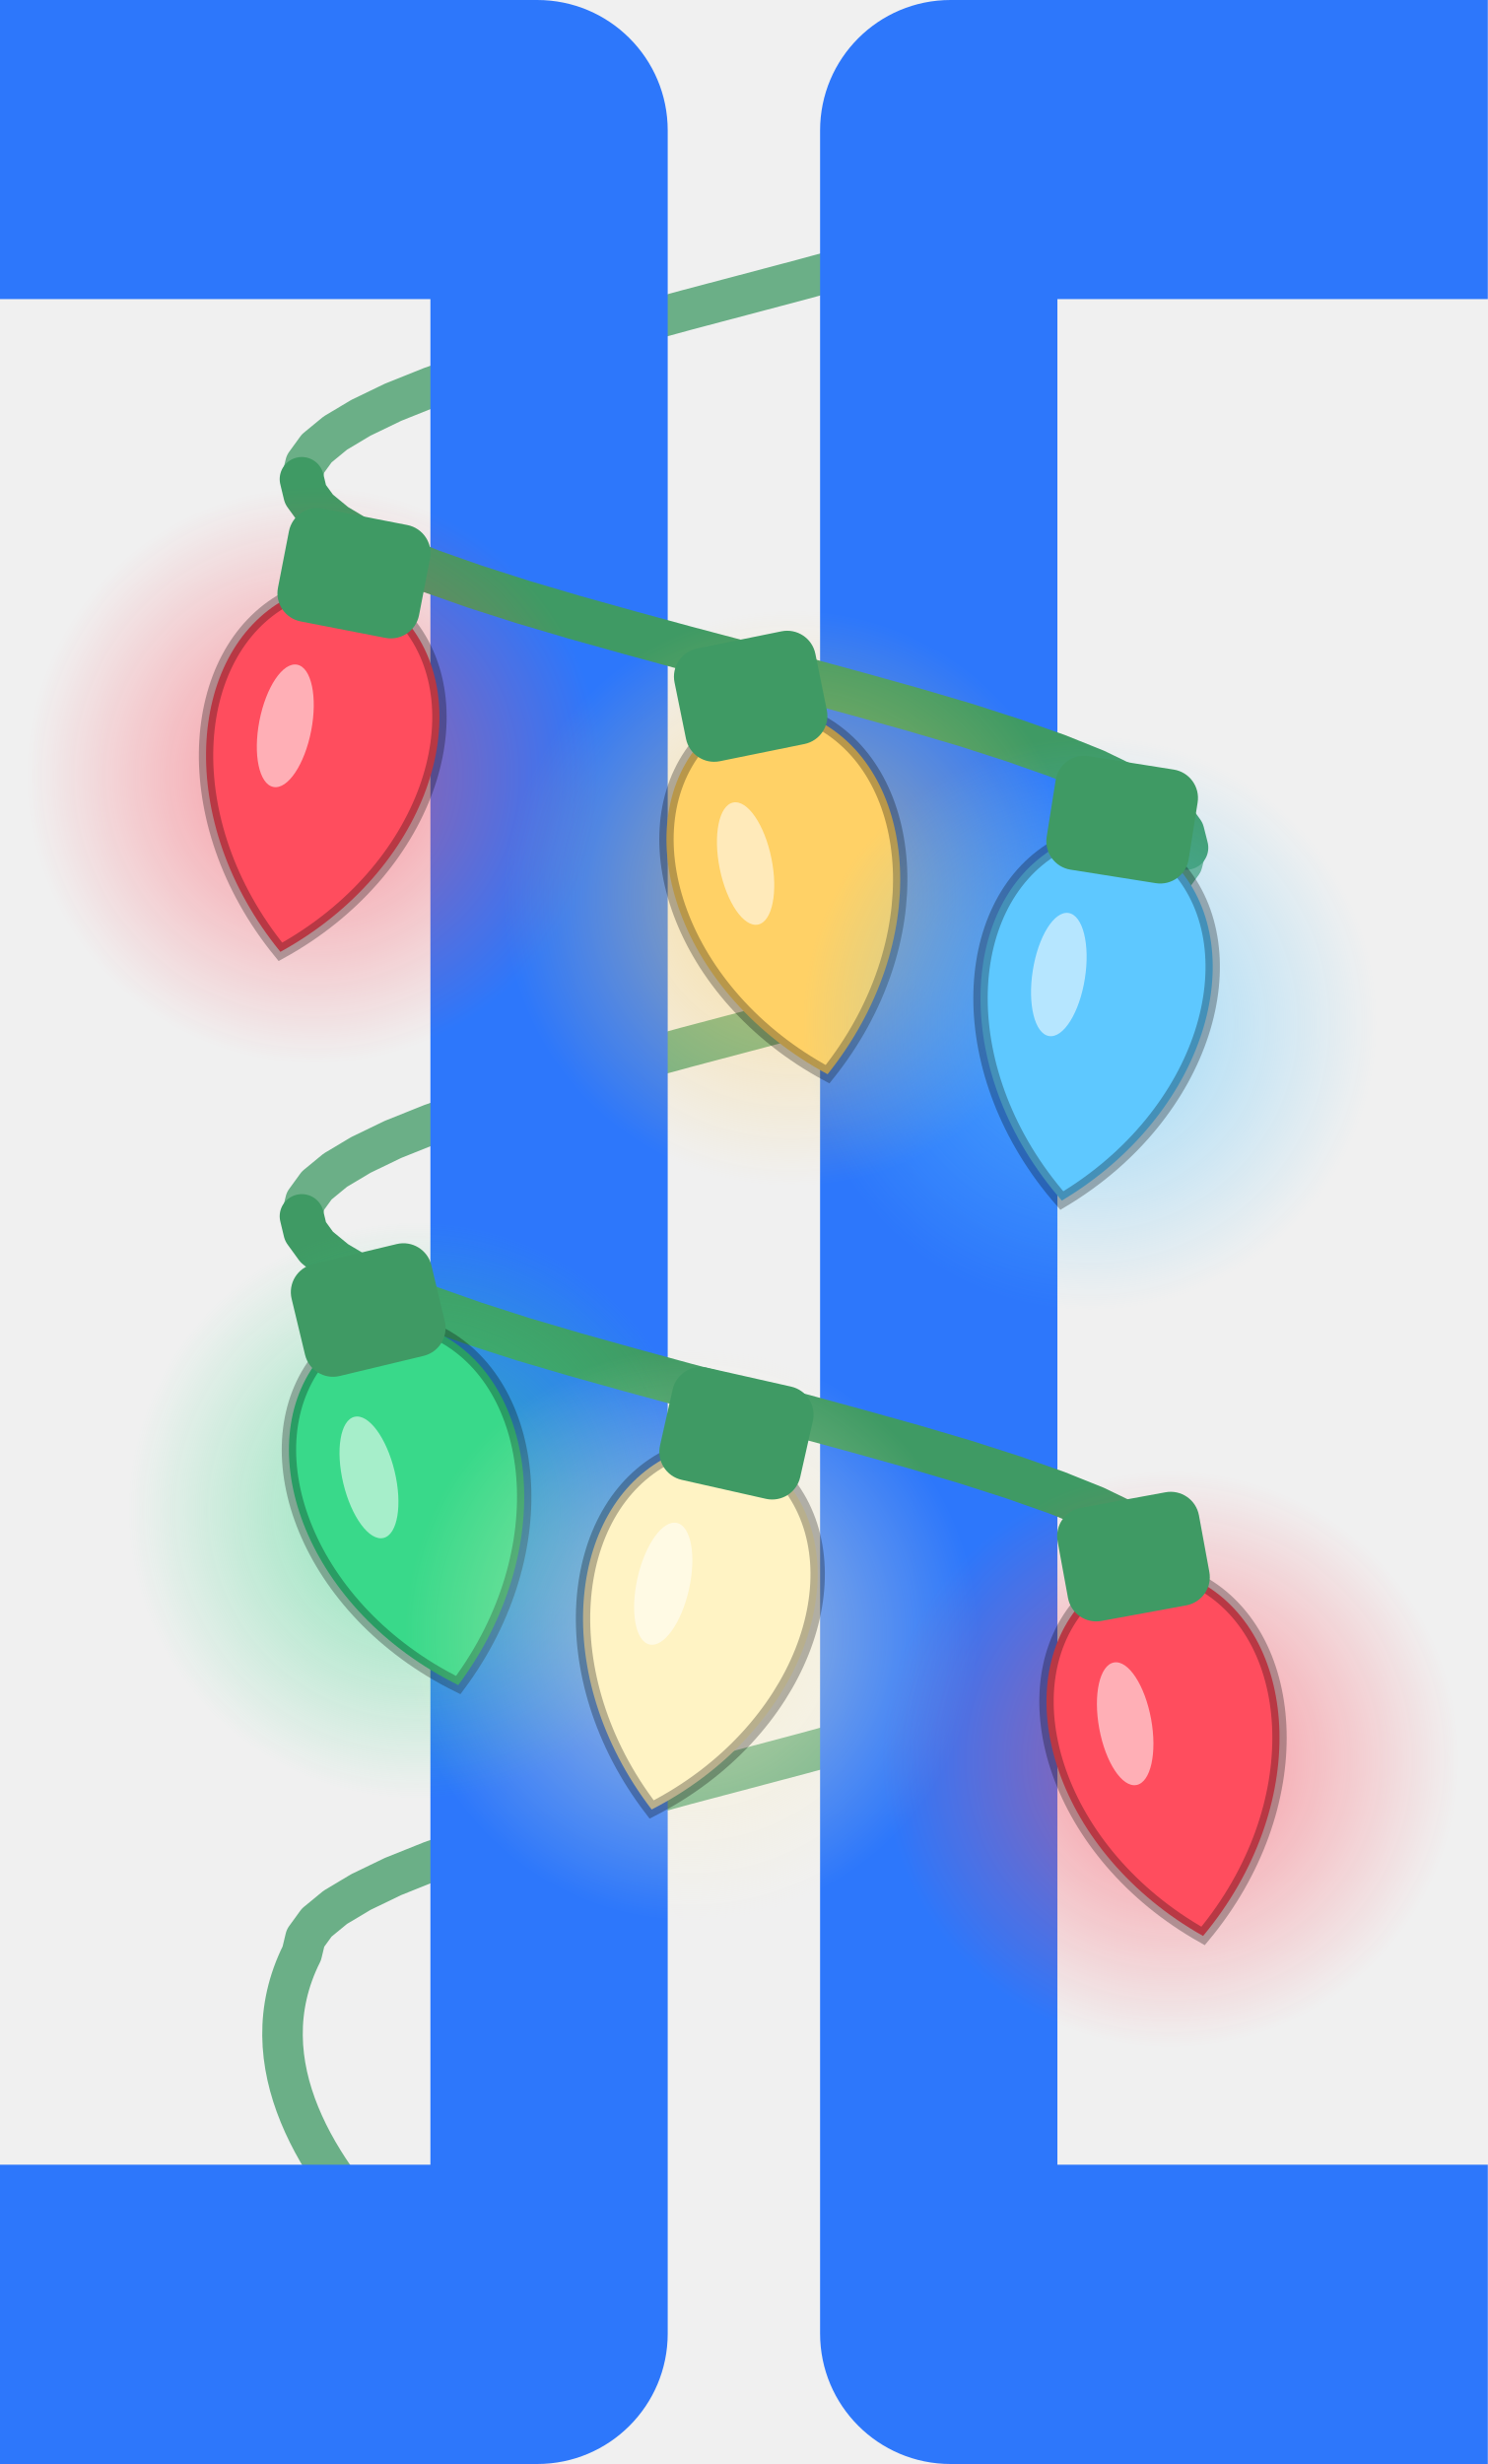
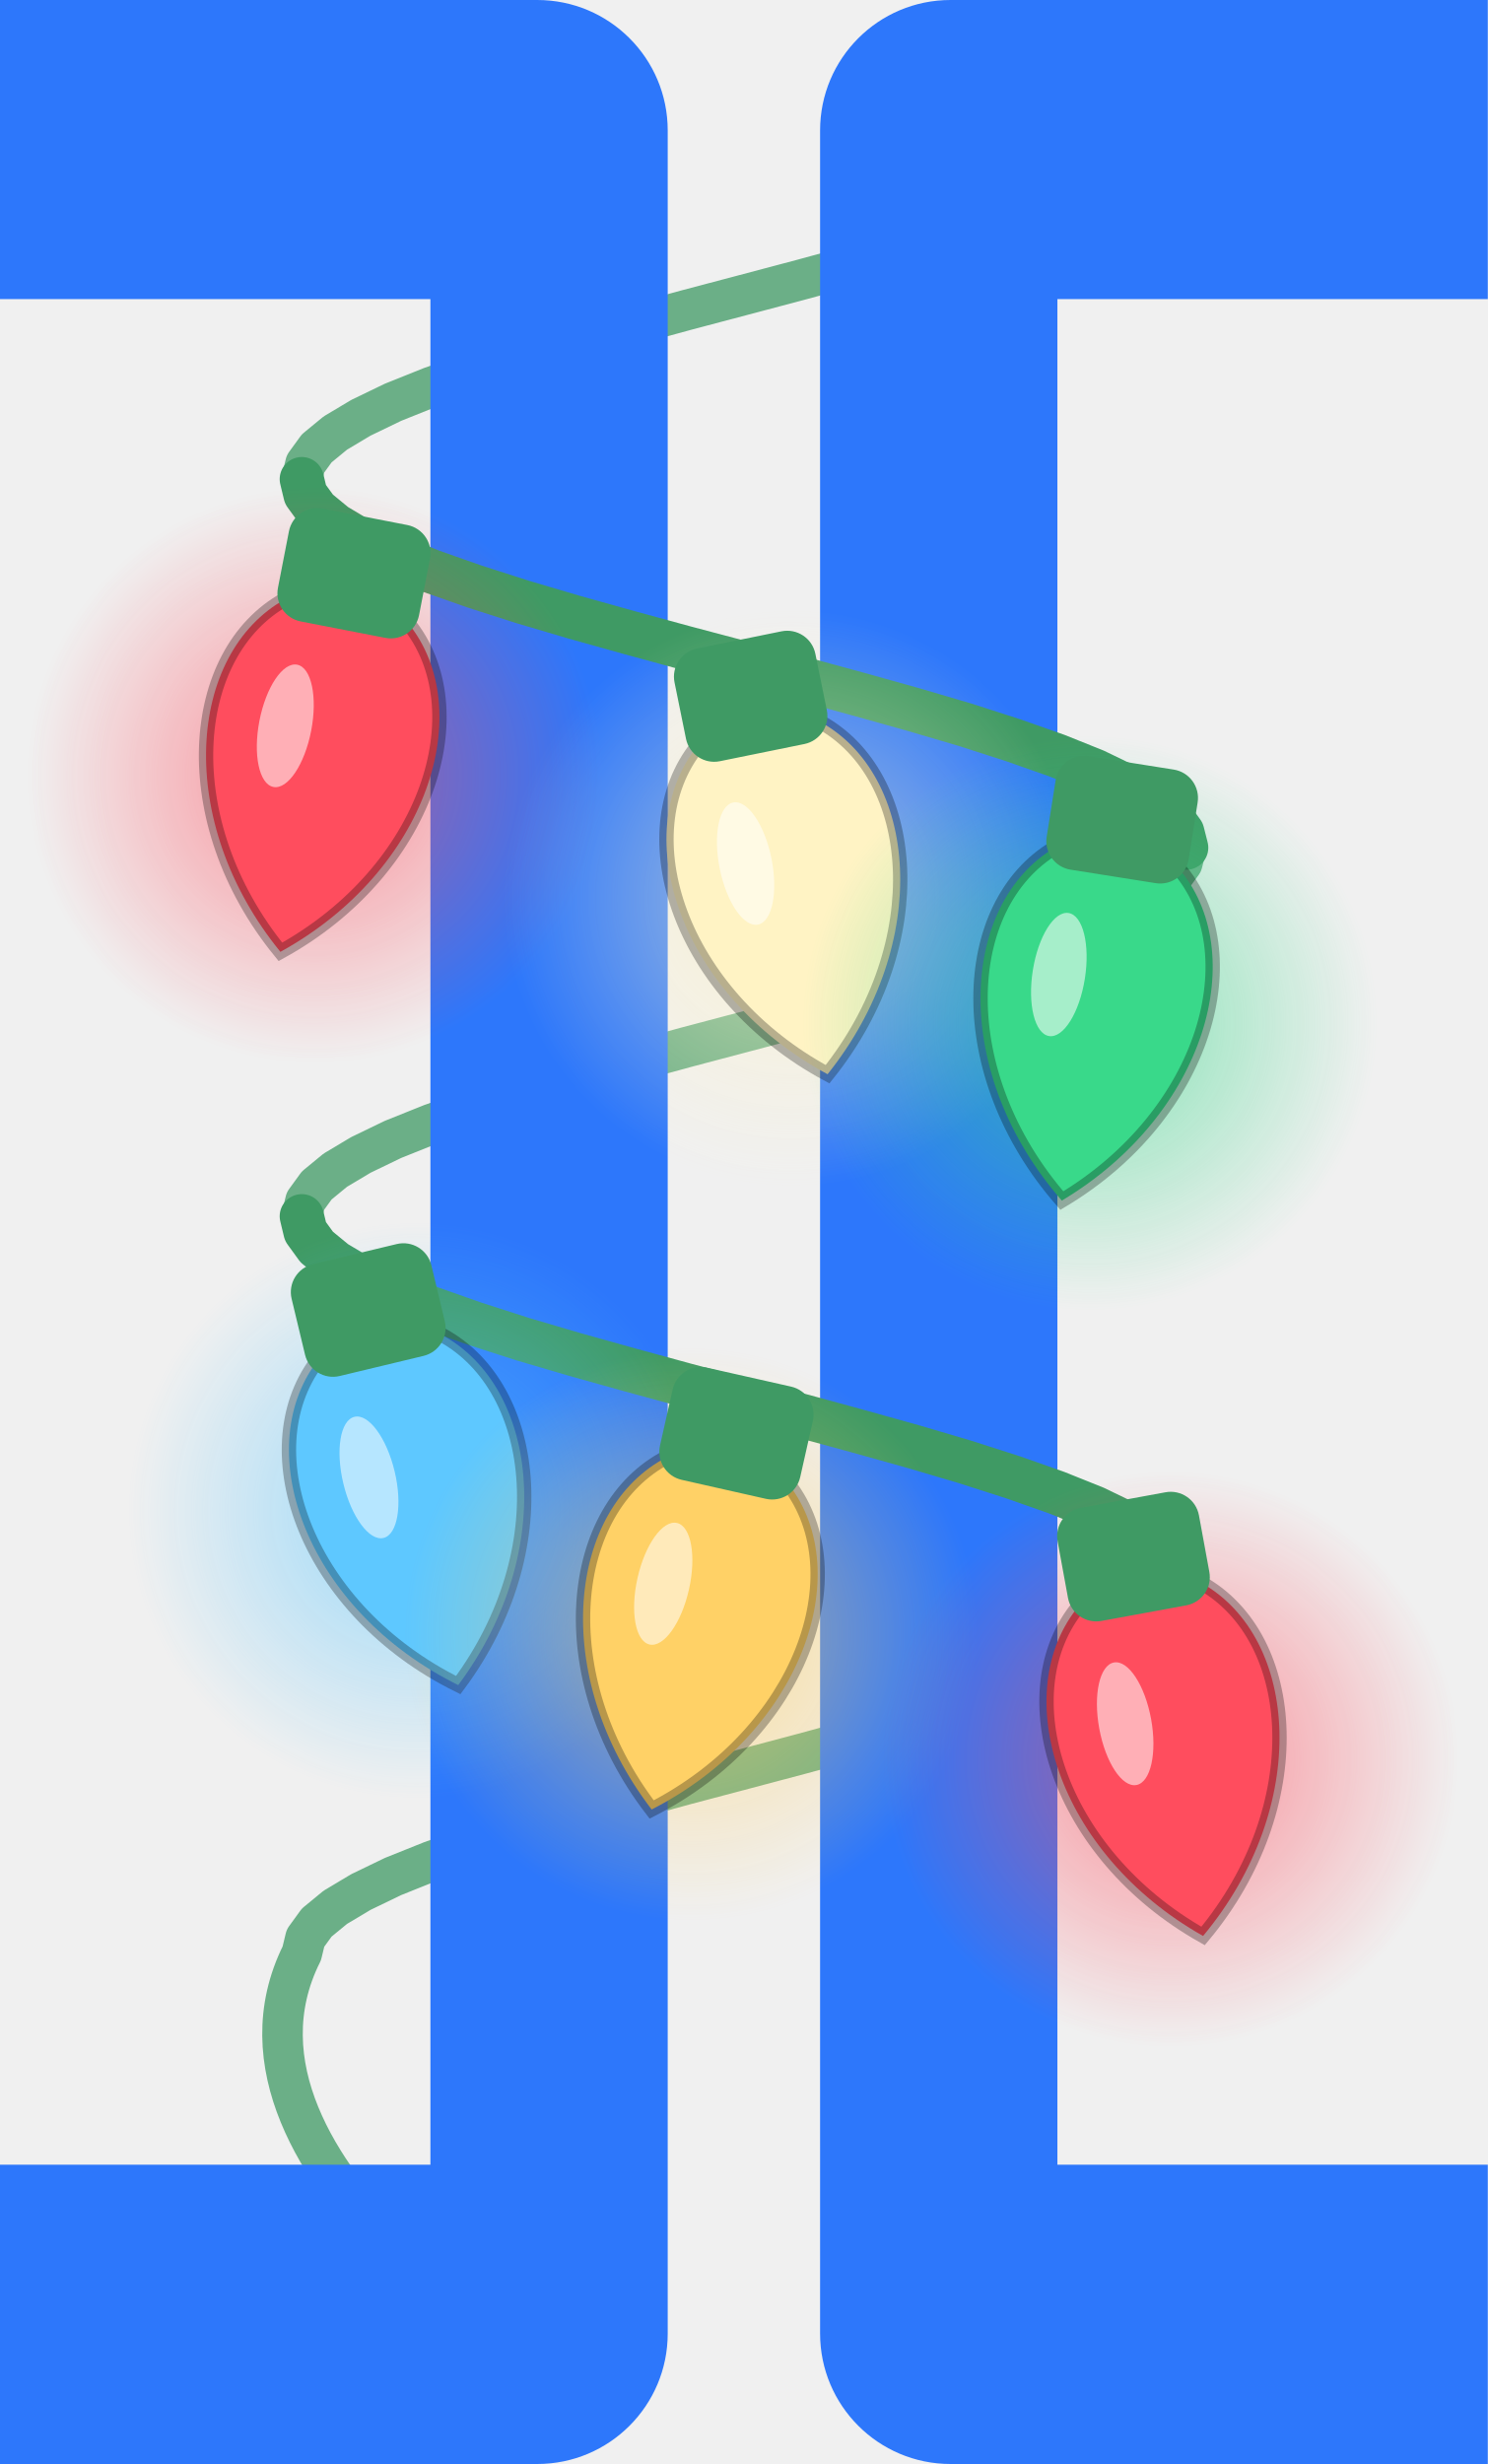
<svg xmlns="http://www.w3.org/2000/svg" width="80.75" height="133.71" viewBox="0 0 80.75 133.71" role="img" aria-label="IntelliTect glyph with Christmas lights">
  <defs>
-     <style>.xl-bulb{animation:xl-twinkle 2s ease-in-out infinite}.xl-glow{animation:xl-glow 2s ease-in-out infinite}@keyframes xl-twinkle{50%{opacity:.6}}@keyframes xl-glow{50%{opacity:.25}}@media (prefers-reduced-motion:reduce){.xl-bulb,.xl-glow{animation:none}}</style>
-     <radialGradient id="xl-glow-red">
-       <stop offset="0" stop-color="#ff4d5e" stop-opacity=".6" />
-       <stop offset="1" stop-color="#ff4d5e" stop-opacity="0" />
+     <style>.xl-bulb{animation:xl-twinkle 2s ease-in-out infinite}.xl-glow{animation:xl-glow 2s ease-in-out infinite}.xl-hue{animation:xl-hue 8s linear infinite}@keyframes xl-twinkle{50%{opacity:.6}}@keyframes xl-glow{50%{opacity:.25}}@keyframes xl-hue{0%,15%{fill:#ff4d5e}20%,35%{fill:#ffd166}40%,55%{fill:#5ec8ff}60%,75%{fill:#39d98a}80%,95%{fill:#fff3c4}100%{fill:#ff4d5e}}@media (prefers-reduced-motion:reduce){.xl-bulb,.xl-glow,.xl-hue{animation:none}}</style>
+     <radialGradient id="xl-fade-g">
+       <stop offset="0" stop-color="#fff" />
+       <stop offset="1" stop-color="#000" />
    </radialGradient>
-     <radialGradient id="xl-glow-gold">
-       <stop offset="0" stop-color="#ffd166" stop-opacity=".6" />
-       <stop offset="1" stop-color="#ffd166" stop-opacity="0" />
-     </radialGradient>
-     <radialGradient id="xl-glow-blue">
-       <stop offset="0" stop-color="#5ec8ff" stop-opacity=".6" />
-       <stop offset="1" stop-color="#5ec8ff" stop-opacity="0" />
-     </radialGradient>
-     <radialGradient id="xl-glow-green">
-       <stop offset="0" stop-color="#39d98a" stop-opacity=".6" />
-       <stop offset="1" stop-color="#39d98a" stop-opacity="0" />
-     </radialGradient>
-     <radialGradient id="xl-glow-white">
-       <stop offset="0" stop-color="#fff3c4" stop-opacity=".6" />
-       <stop offset="1" stop-color="#fff3c4" stop-opacity="0" />
-     </radialGradient>
+     <mask id="xl-fade" maskUnits="userSpaceOnUse" x="-12" y="-2" width="24" height="24">
+       <circle cy="10" r="12" fill="url(#xl-fade-g)" />
+     </mask>
  </defs>
  <g id="lights-back" fill="none" stroke="#3f9a64" stroke-width="2.2" stroke-linecap="round" stroke-linejoin="round" opacity=".75">
    <path d="M64.38,6.00 L64.17,6.83 L63.56,7.67 L62.55,8.50 L61.16,9.33 L59.42,10.17 L57.35,11.00 L54.99,11.83 L52.38,12.67 L49.56,13.50 L46.59,14.33 L43.51,15.17 L40.38,16.00 L37.24,16.83 L34.16,17.67 L31.19,18.50 L28.38,19.33 L25.76,20.17 L23.40,21.00 L21.33,21.83 L19.59,22.67 L18.20,23.50 L17.19,24.33 L16.58,25.17 L16.38,26.00 M64.38,46.00 L64.17,46.83 L63.56,47.67 L62.55,48.50 L61.16,49.33 L59.42,50.17 L57.35,51.00 L54.99,51.83 L52.38,52.67 L49.56,53.50 L46.59,54.33 L43.51,55.17 L40.38,56.00 L37.24,56.83 L34.16,57.67 L31.19,58.50 L28.38,59.33 L25.76,60.17 L23.40,61.00 L21.33,61.83 L19.59,62.67 L18.20,63.50 L17.19,64.33 L16.58,65.17 L16.38,66.00 M64.38,86.00 L64.17,86.83 L63.56,87.67 L62.55,88.50 L61.16,89.33 L59.42,90.17 L57.35,91.00 L54.99,91.83 L52.37,92.67 L49.56,93.50 L46.59,94.33 L43.51,95.17 L40.38,96.00 L37.24,96.83 L34.16,97.67 L31.19,98.50 L28.38,99.33 L25.76,100.17 L23.40,101.00 L21.33,101.83 L19.59,102.67 L18.20,103.50 L17.19,104.33 L16.58,105.17 L16.38,106.00 M16.38,106.00 C13.38,112.00 17.38,118.00 21.38,122.00" />
  </g>
  <g fill="#2d77fb">
    <path d="M0,0h29.16c3.91,0,7.08,3.17,7.08,7.08v119.55c0,3.91-3.17,7.08-7.08,7.08H0v-16.24h23.36V16.23H0V0Z" />
    <path d="M80.75,133.71h-29.16c-3.91,0-7.08-3.17-7.08-7.08V7.08c0-3.91,3.17-7.08,7.08-7.08h29.16v16.23h-23.36v101.24h23.36V133.71Z" />
  </g>
  <g id="lights">
    <path d="M16.38,26.00 L16.58,26.83 L17.19,27.67 L18.20,28.50 L19.59,29.33 L21.33,30.17 L23.40,31.00 L25.76,31.83 L28.38,32.67 L31.19,33.50 L34.16,34.33 L37.24,35.17 L40.38,36.00 L43.51,36.83 L46.59,37.67 L49.56,38.50 L52.38,39.33 L54.99,40.17 L57.35,41.00 L59.42,41.83 L61.16,42.67 L62.55,43.50 L63.56,44.33 L64.17,45.17 L64.38,46.00 M16.38,66.00 L16.58,66.83 L17.19,67.67 L18.20,68.50 L19.59,69.33 L21.33,70.17 L23.40,71.00 L25.76,71.83 L28.37,72.67 L31.19,73.50 L34.16,74.33 L37.24,75.17 L40.37,76.00 L43.51,76.83 L46.59,77.67 L49.56,78.50 L52.37,79.33 L54.99,80.17 L57.35,81.00 L59.42,81.83 L61.16,82.67 L62.55,83.50 L63.56,84.33 L64.17,85.17 L64.38,86.00" fill="none" stroke="#3f9a64" stroke-width="2.4" stroke-linecap="round" stroke-linejoin="round" />
    <g transform="translate(19.56,29.32) rotate(11.0) scale(1.3)">
-       <circle class="xl-glow" cy="10" r="12" fill="url(#xl-glow-red)" style="animation-duration:1.85s;animation-delay:-2.58s" />
+       <g class="xl-glow" style="animation-duration:1.85s;animation-delay:-2.58s">
+         <circle class="xl-hue" cy="10" r="12" fill="#ff4d5e" fill-opacity=".6" mask="url(#xl-fade)" style="animation-delay:-0.00s" />
+       </g>
      <g class="xl-bulb" style="animation-duration:1.85s;animation-delay:-2.58s">
-         <path d="M-2.6,3 C-6.2,6 -5.4,13 0,17.5 C5.4,13 6.2,6 2.6,3 Z" fill="#ff4d5e" stroke="rgba(0,0,0,.28)" stroke-width=".6" />
+         <path class="xl-hue" d="M-2.6,3 C-6.2,6 -5.4,13 0,17.5 C5.4,13 6.2,6 2.6,3 Z" fill="#ff4d5e" style="animation-delay:-0.00s" stroke="rgba(0,0,0,.28)" stroke-width=".6" />
        <ellipse cx="-1.6" cy="8.2" rx="1.1" ry="2.6" fill="#fff" opacity=".55" />
      </g>
      <rect x="-3" y="-1" width="6" height="4.8" rx="1.2" fill="#3f9a64" />
    </g>
    <g transform="translate(40.38,36.00) rotate(-11.5) scale(1.3)">
-       <circle class="xl-glow" cy="10" r="12" fill="url(#xl-glow-gold)" style="animation-duration:1.86s;animation-delay:-0.01s" />
+       <g class="xl-glow" style="animation-duration:1.86s;animation-delay:-0.01s">
+         <circle class="xl-hue" cy="10" r="12" fill="#fff3c4" fill-opacity=".6" mask="url(#xl-fade)" style="animation-delay:-6.40s" />
+       </g>
      <g class="xl-bulb" style="animation-duration:1.86s;animation-delay:-0.01s">
-         <path d="M-2.6,3 C-6.2,6 -5.4,13 0,17.5 C5.4,13 6.2,6 2.6,3 Z" fill="#ffd166" stroke="rgba(0,0,0,.28)" stroke-width=".6" />
+         <path class="xl-hue" d="M-2.6,3 C-6.2,6 -5.4,13 0,17.5 C5.4,13 6.2,6 2.6,3 Z" fill="#fff3c4" style="animation-delay:-6.40s" stroke="rgba(0,0,0,.28)" stroke-width=".6" />
        <ellipse cx="-1.6" cy="8.2" rx="1.1" ry="2.6" fill="#fff" opacity=".55" />
      </g>
      <rect x="-3" y="-1" width="6" height="4.8" rx="1.2" fill="#3f9a64" />
    </g>
    <g transform="translate(61.19,42.68) rotate(9.0) scale(1.3)">
-       <circle class="xl-glow" cy="10" r="12" fill="url(#xl-glow-blue)" style="animation-duration:1.85s;animation-delay:-1.12s" />
+       <g class="xl-glow" style="animation-duration:1.85s;animation-delay:-1.12s">
+         <circle class="xl-hue" cy="10" r="12" fill="#39d98a" fill-opacity=".6" mask="url(#xl-fade)" style="animation-delay:-4.80s" />
+       </g>
      <g class="xl-bulb" style="animation-duration:1.85s;animation-delay:-1.12s">
-         <path d="M-2.6,3 C-6.2,6 -5.4,13 0,17.5 C5.4,13 6.2,6 2.6,3 Z" fill="#5ec8ff" stroke="rgba(0,0,0,.28)" stroke-width=".6" />
+         <path class="xl-hue" d="M-2.6,3 C-6.2,6 -5.4,13 0,17.5 C5.4,13 6.2,6 2.6,3 Z" fill="#39d98a" style="animation-delay:-4.80s" stroke="rgba(0,0,0,.28)" stroke-width=".6" />
        <ellipse cx="-1.6" cy="8.2" rx="1.1" ry="2.6" fill="#fff" opacity=".55" />
      </g>
      <rect x="-3" y="-1" width="6" height="4.8" rx="1.2" fill="#3f9a64" />
    </g>
    <g transform="translate(19.56,69.32) rotate(-13.5) scale(1.3)">
-       <circle class="xl-glow" cy="10" r="12" fill="url(#xl-glow-green)" style="animation-duration:2.29s;animation-delay:-1.16s" />
+       <g class="xl-glow" style="animation-duration:2.29s;animation-delay:-1.16s">
+         <circle class="xl-hue" cy="10" r="12" fill="#5ec8ff" fill-opacity=".6" mask="url(#xl-fade)" style="animation-delay:-3.20s" />
+       </g>
      <g class="xl-bulb" style="animation-duration:2.29s;animation-delay:-1.16s">
-         <path d="M-2.6,3 C-6.2,6 -5.4,13 0,17.5 C5.4,13 6.2,6 2.6,3 Z" fill="#39d98a" stroke="rgba(0,0,0,.28)" stroke-width=".6" />
+         <path class="xl-hue" d="M-2.6,3 C-6.2,6 -5.4,13 0,17.5 C5.4,13 6.2,6 2.6,3 Z" fill="#5ec8ff" style="animation-delay:-3.20s" stroke="rgba(0,0,0,.28)" stroke-width=".6" />
        <ellipse cx="-1.6" cy="8.2" rx="1.1" ry="2.6" fill="#fff" opacity=".55" />
      </g>
      <rect x="-3" y="-1" width="6" height="4.8" rx="1.2" fill="#3f9a64" />
    </g>
    <g transform="translate(40.37,76.00) rotate(12.7) scale(1.3)">
-       <circle class="xl-glow" cy="10" r="12" fill="url(#xl-glow-white)" style="animation-duration:1.49s;animation-delay:-2.47s" />
+       <g class="xl-glow" style="animation-duration:1.49s;animation-delay:-2.47s">
+         <circle class="xl-hue" cy="10" r="12" fill="#ffd166" fill-opacity=".6" mask="url(#xl-fade)" style="animation-delay:-1.60s" />
+       </g>
      <g class="xl-bulb" style="animation-duration:1.49s;animation-delay:-2.47s">
-         <path d="M-2.6,3 C-6.2,6 -5.4,13 0,17.5 C5.4,13 6.2,6 2.6,3 Z" fill="#fff3c4" stroke="rgba(0,0,0,.28)" stroke-width=".6" />
+         <path class="xl-hue" d="M-2.6,3 C-6.2,6 -5.4,13 0,17.5 C5.4,13 6.2,6 2.6,3 Z" fill="#ffd166" style="animation-delay:-1.60s" stroke="rgba(0,0,0,.28)" stroke-width=".6" />
        <ellipse cx="-1.6" cy="8.2" rx="1.1" ry="2.6" fill="#fff" opacity=".55" />
      </g>
      <rect x="-3" y="-1" width="6" height="4.8" rx="1.2" fill="#3f9a64" />
    </g>
    <g transform="translate(61.19,82.68) rotate(-10.4) scale(1.3)">
-       <circle class="xl-glow" cy="10" r="12" fill="url(#xl-glow-red)" style="animation-duration:2.38s;animation-delay:-2.23s" />
+       <g class="xl-glow" style="animation-duration:2.38s;animation-delay:-2.23s">
+         <circle class="xl-hue" cy="10" r="12" fill="#ff4d5e" fill-opacity=".6" mask="url(#xl-fade)" style="animation-delay:-0.00s" />
+       </g>
      <g class="xl-bulb" style="animation-duration:2.38s;animation-delay:-2.23s">
-         <path d="M-2.6,3 C-6.2,6 -5.4,13 0,17.5 C5.4,13 6.2,6 2.6,3 Z" fill="#ff4d5e" stroke="rgba(0,0,0,.28)" stroke-width=".6" />
+         <path class="xl-hue" d="M-2.6,3 C-6.2,6 -5.4,13 0,17.5 C5.4,13 6.2,6 2.6,3 Z" fill="#ff4d5e" style="animation-delay:-0.00s" stroke="rgba(0,0,0,.28)" stroke-width=".6" />
        <ellipse cx="-1.6" cy="8.2" rx="1.1" ry="2.6" fill="#fff" opacity=".55" />
      </g>
      <rect x="-3" y="-1" width="6" height="4.8" rx="1.2" fill="#3f9a64" />
    </g>
  </g>
</svg>
